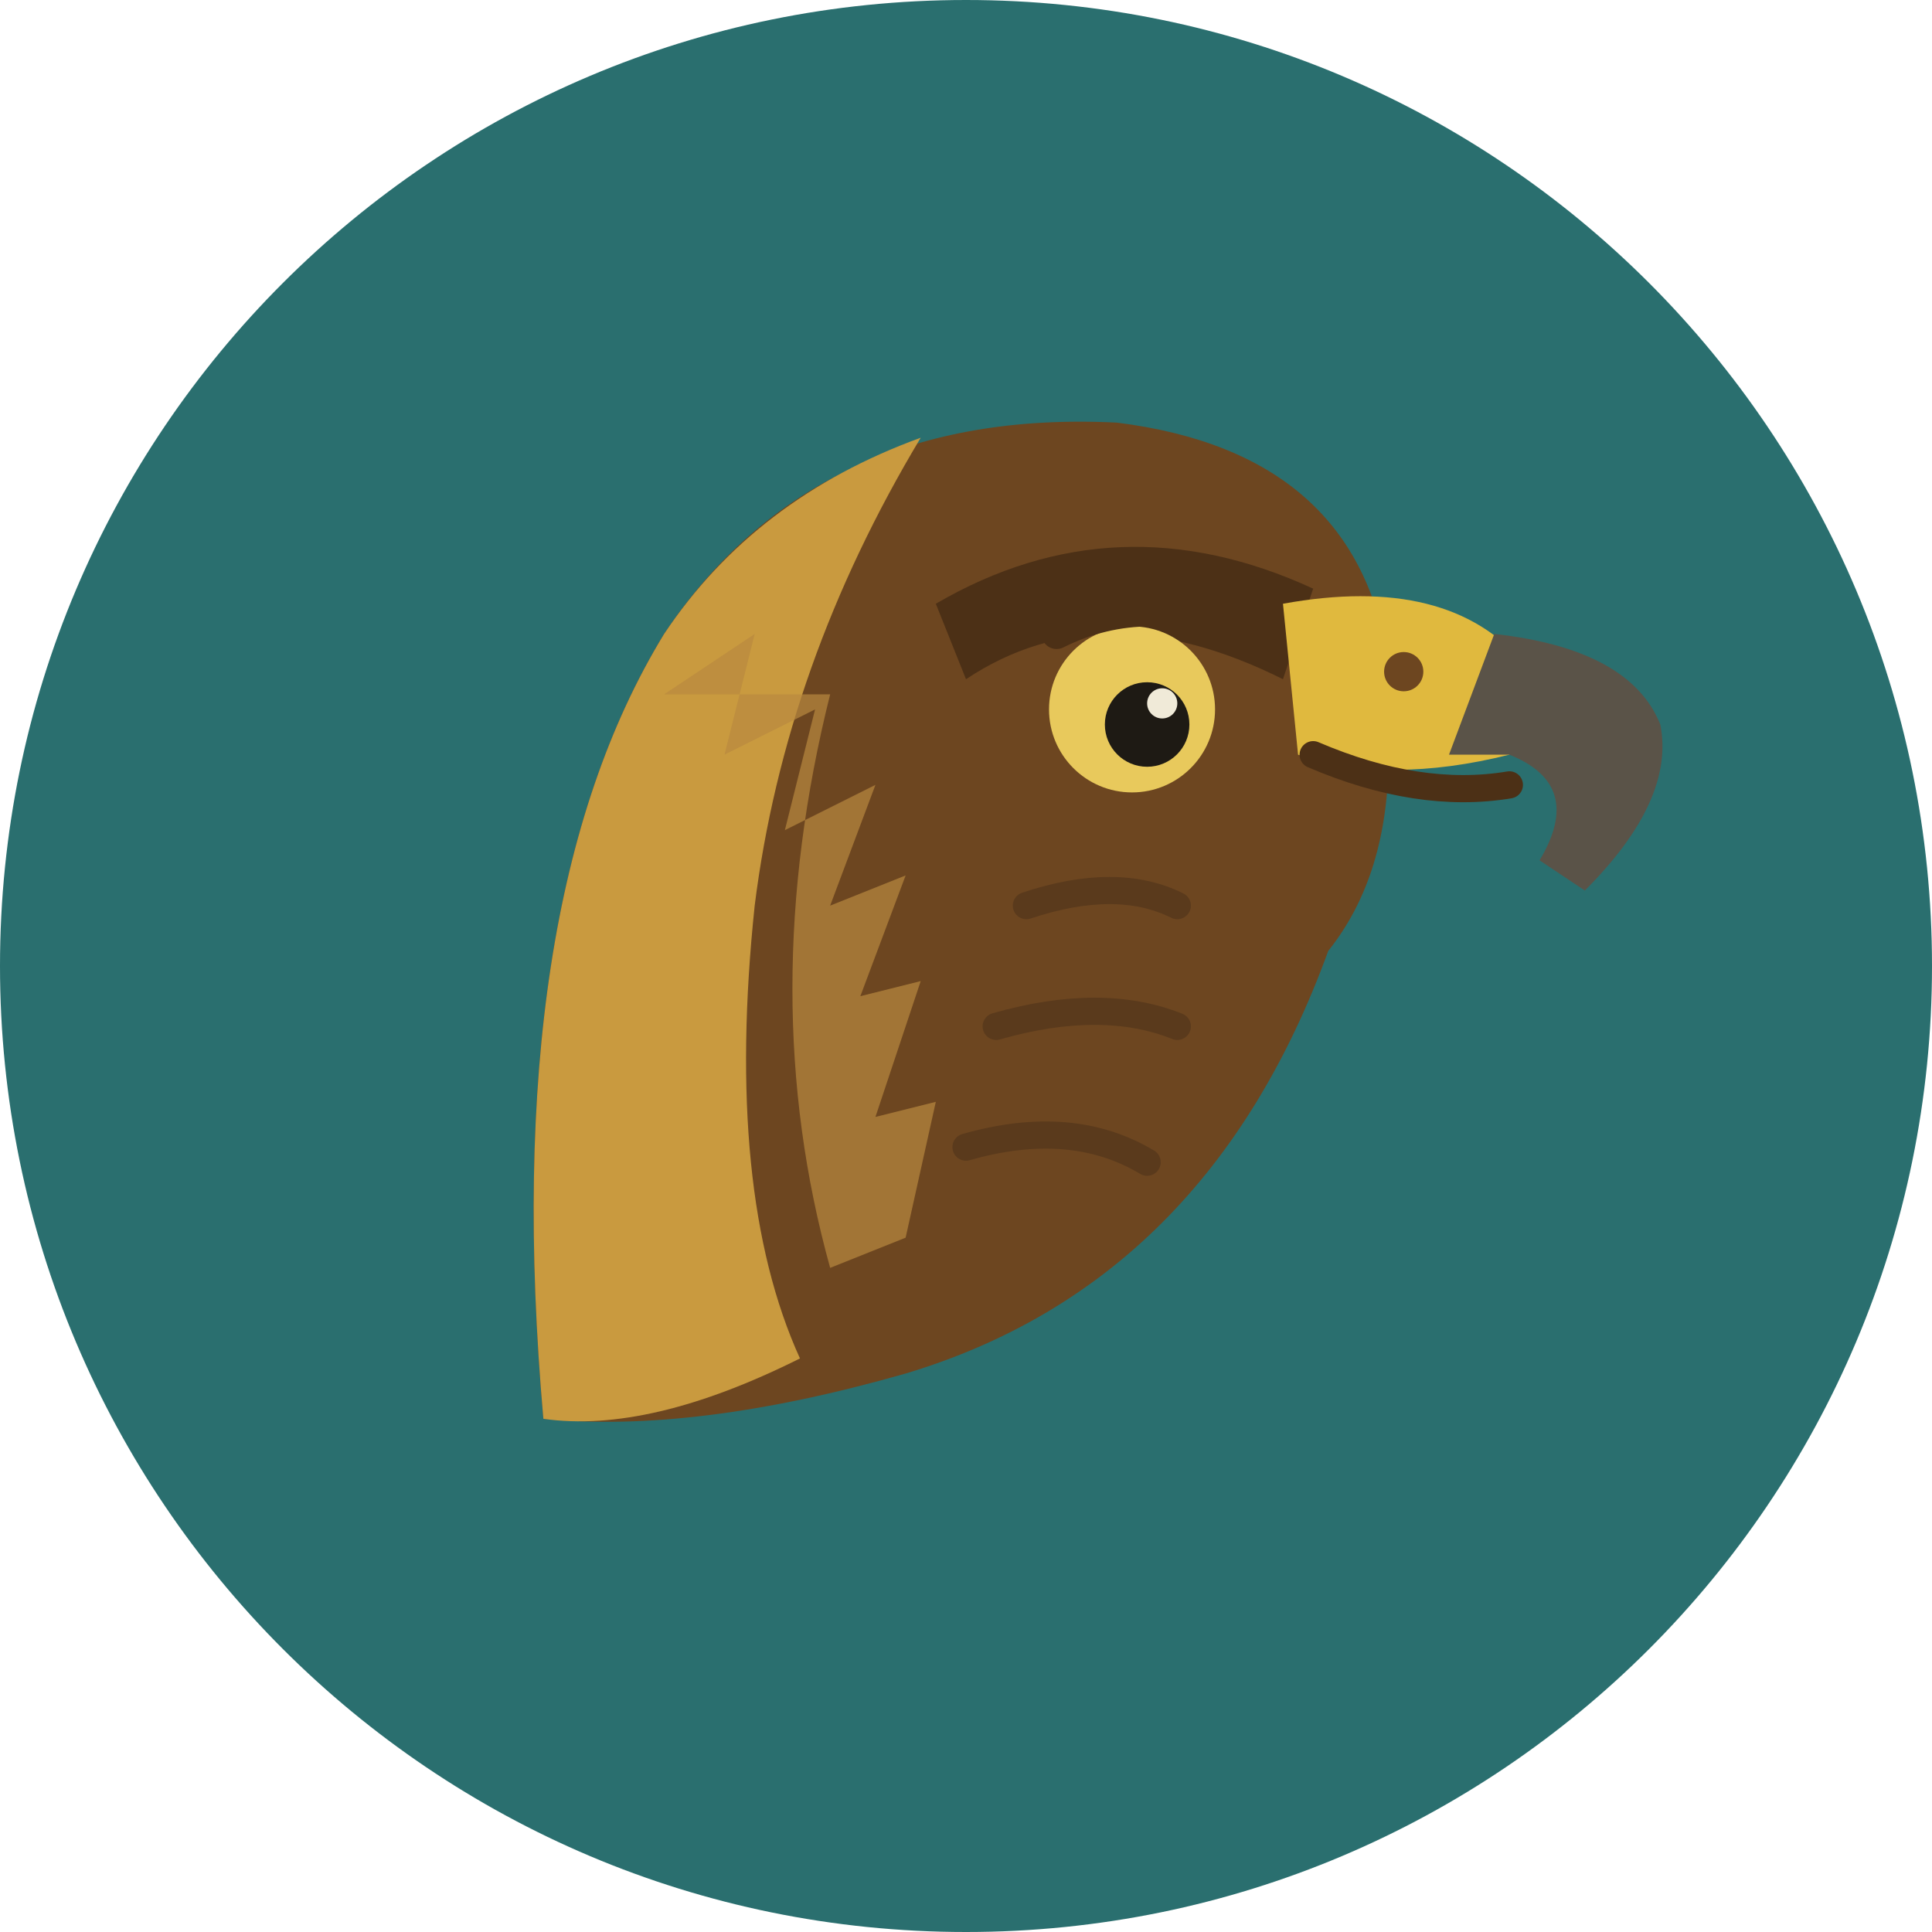
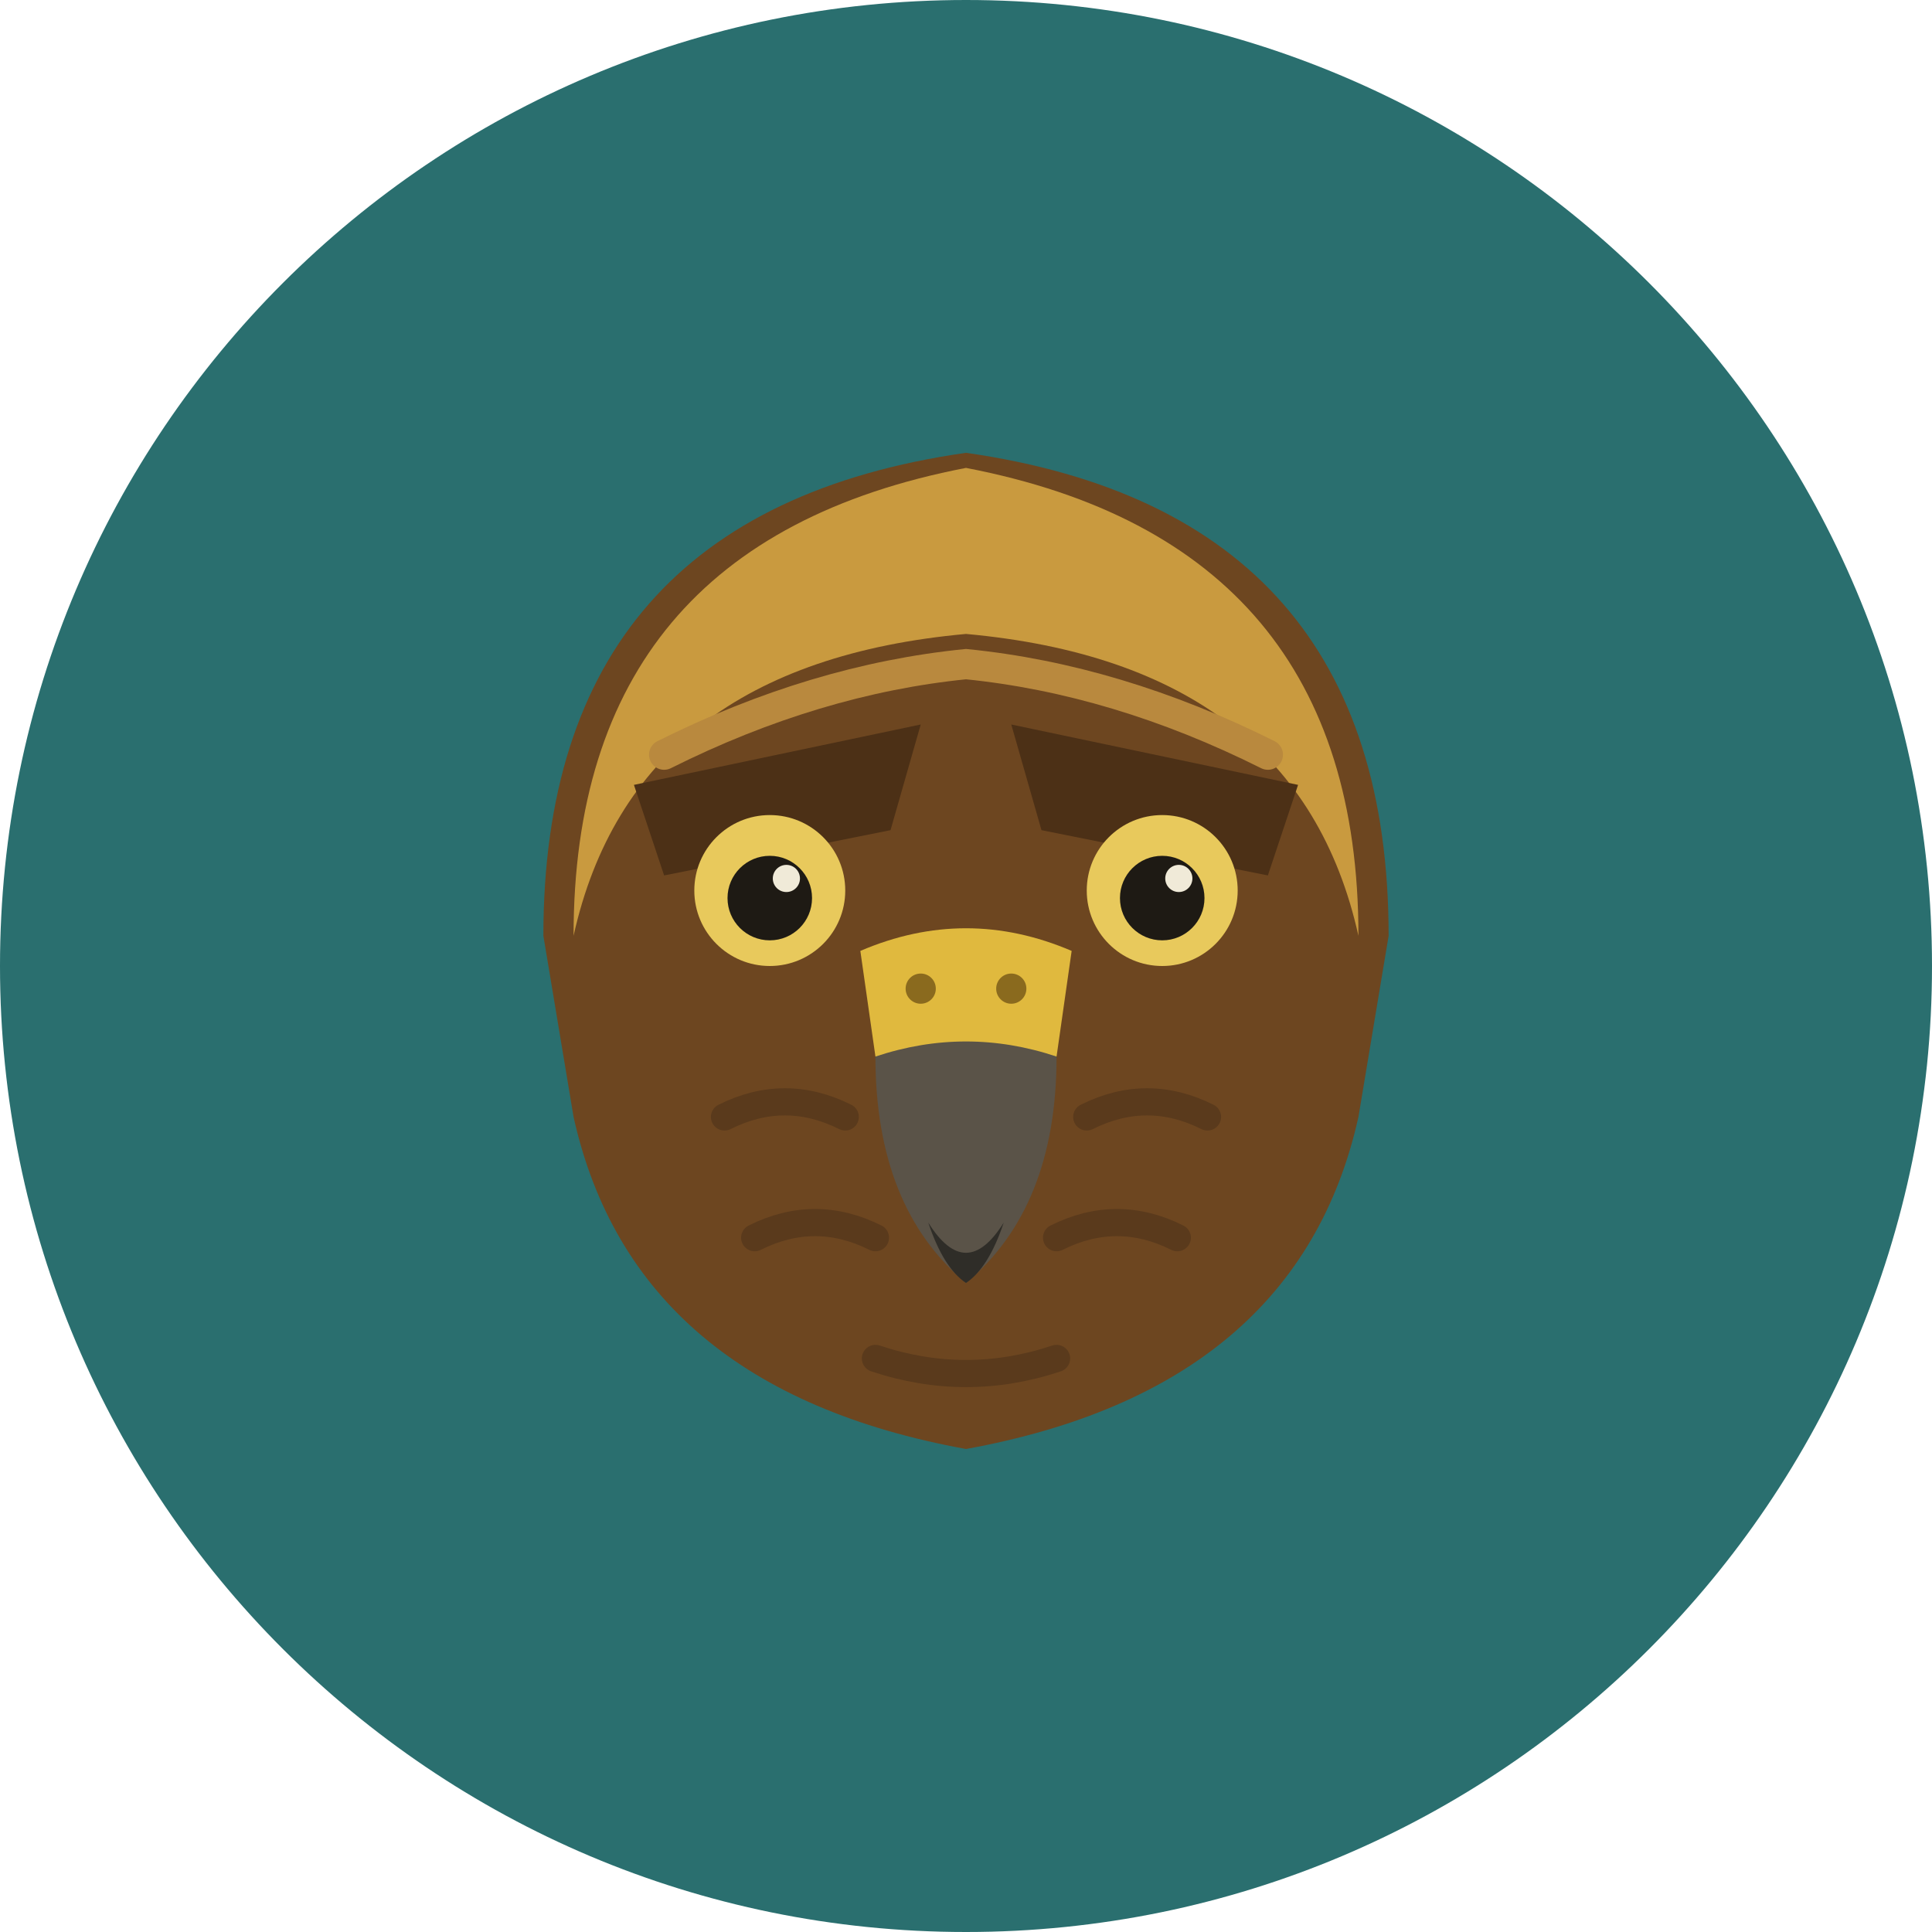
<svg xmlns="http://www.w3.org/2000/svg" viewBox="0 0 128 128">
  <circle cx="64" cy="64" r="64" fill="#2a6f6f" />
-   <path d="M36 94 Q33 60 44 42 Q54 27 74 28 Q90 30 92 44 L92 50 Q92 58 88 63 Q80 85 60 91 Q46 95 36 94 Z" fill="#6d4620" />
-   <path d="M36 94 Q33 60 44 42 Q50 33 61 29 Q52 44 50 60 Q48 79 53 90 Q43 95 36 94 Z" fill="#c99a3f" />
-   <path d="M44 46 L50 42 L48 50 L54 47 L52 55 L58 52 L55 60 L60 58 L57 66 L61 65 L58 74 L62 73 L60 82 L55 84 Q50 66 55 46 Z" fill="#b9893e" opacity="0.7" />
-   <path d="M62 40 Q74 33 87 39 L85 45 Q73 39 64 45 Z" fill="#4c3016" />
-   <path d="M85 40 Q96 38 101 44 L100 50 Q92 52 86 50 Z" fill="#e0b93e" />
-   <circle cx="93" cy="44.5" r="1.3" fill="#6d4620" />
-   <path d="M99 42 Q108 43 110 48 Q111 53 105 59 L102 57 Q105 52 100 50 L96 50 Z" fill="#5a5348" />
-   <path d="M87 50 Q94 53 100 52" stroke="#4c3016" stroke-width="1.8" fill="none" stroke-linecap="round" />
-   <circle cx="75" cy="47" r="5.5" fill="#e8c95c" />
-   <circle cx="76" cy="48" r="2.8" fill="#1e1a14" />
-   <circle cx="77" cy="46.6" r="1" fill="#f0ead8" />
-   <path d="M70 42 Q76 39 83 42" stroke="#4c3016" stroke-width="2" fill="none" stroke-linecap="round" />
-   <path d="M68 60 Q74 58 78 60 M66 68 Q73 66 78 68 M64 76 Q71 74 76 77" stroke="#5a3a1c" stroke-width="1.8" fill="none" stroke-linecap="round" />
+   <path d="M64 30 Q92 34 92 62 L90 74 Q86 92 64 96 Q42 92 38 74 L36 62 Q36 34 64 30 Z" fill="#6d4620" />
+   <path d="M38 62 Q38 36 64 31 Q90 36 90 62 Q86 44 64 42 Q42 44 38 62 Z" fill="#c99a3f" />
+   <path d="M44 50 Q54 45 64 44 Q74 45 84 50" stroke="#b9893e" stroke-width="2" fill="none" stroke-linecap="round" />
+   <path d="M42 52 L61 48 L59 55 L44 58 Z" fill="#4c3016" />
+   <path d="M86 52 L67 48 L69 55 L84 58 Z" fill="#4c3016" />
+   <circle cx="51" cy="59" r="5" fill="#e8c95c" />
+   <circle cx="77" cy="59" r="5" fill="#e8c95c" />
+   <circle cx="51" cy="59.5" r="2.8" fill="#1e1a14" />
+   <circle cx="77" cy="59.5" r="2.8" fill="#1e1a14" />
+   <circle cx="52.1" cy="58.2" r="0.9" fill="#f0ead8" />
+   <circle cx="78.1" cy="58.2" r="0.9" fill="#f0ead8" />
+   <path d="M57 63 Q64 60 71 63 L70 70 Q64 72 58 70 Z" fill="#e0b93e" />
+   <circle cx="61" cy="65.5" r="1" fill="#8a6a1e" />
+   <circle cx="67" cy="65.5" r="1" fill="#8a6a1e" />
+   <path d="M58 70 Q64 68 70 70 Q70 80 64 85 Q58 80 58 70 Z" fill="#5a5348" />
+   <path d="M61.5 81 Q64 85 66.5 81 Q65.5 84 64 85 Q62.5 84 61.5 81 Z" fill="#2f2d28" />
+   <path d="M48 74 Q52 72 56 74 M72 74 Q76 72 80 74 M50 82 Q54 80 58 82 M70 82 Q74 80 78 82 M58 90 Q64 92 70 90" stroke="#5a3a1c" stroke-width="1.8" fill="none" stroke-linecap="round" />
</svg>
